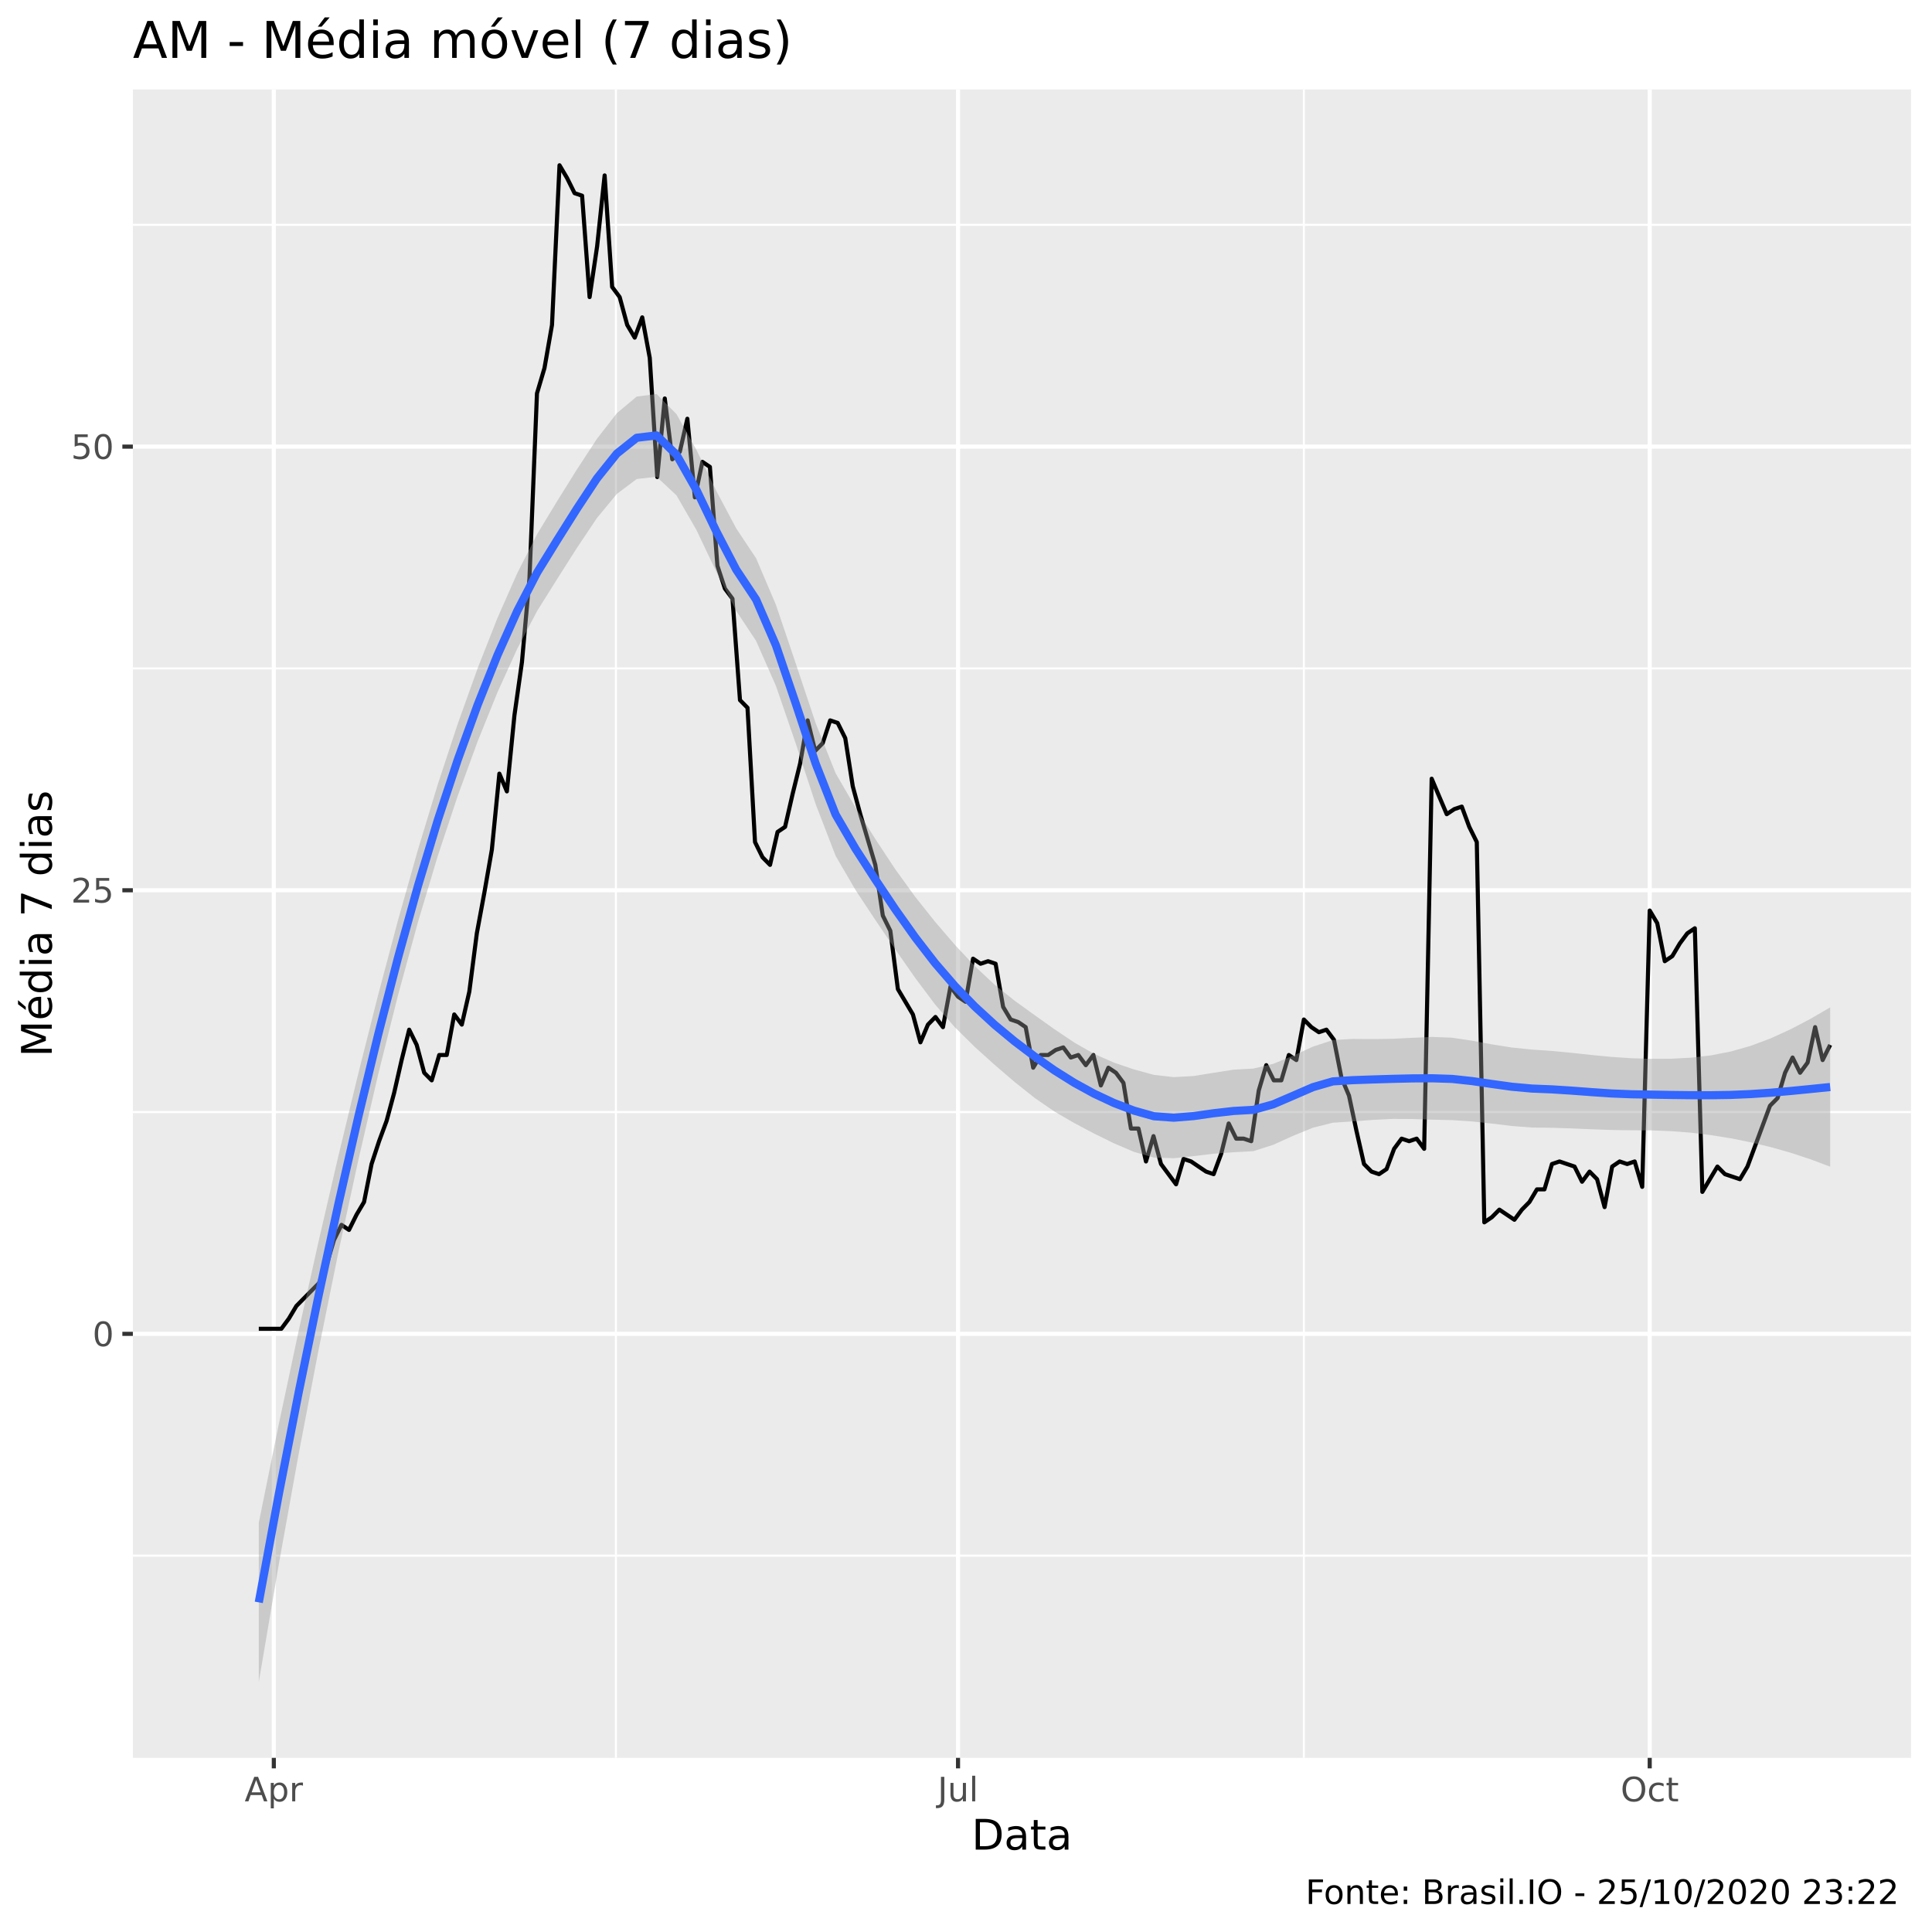
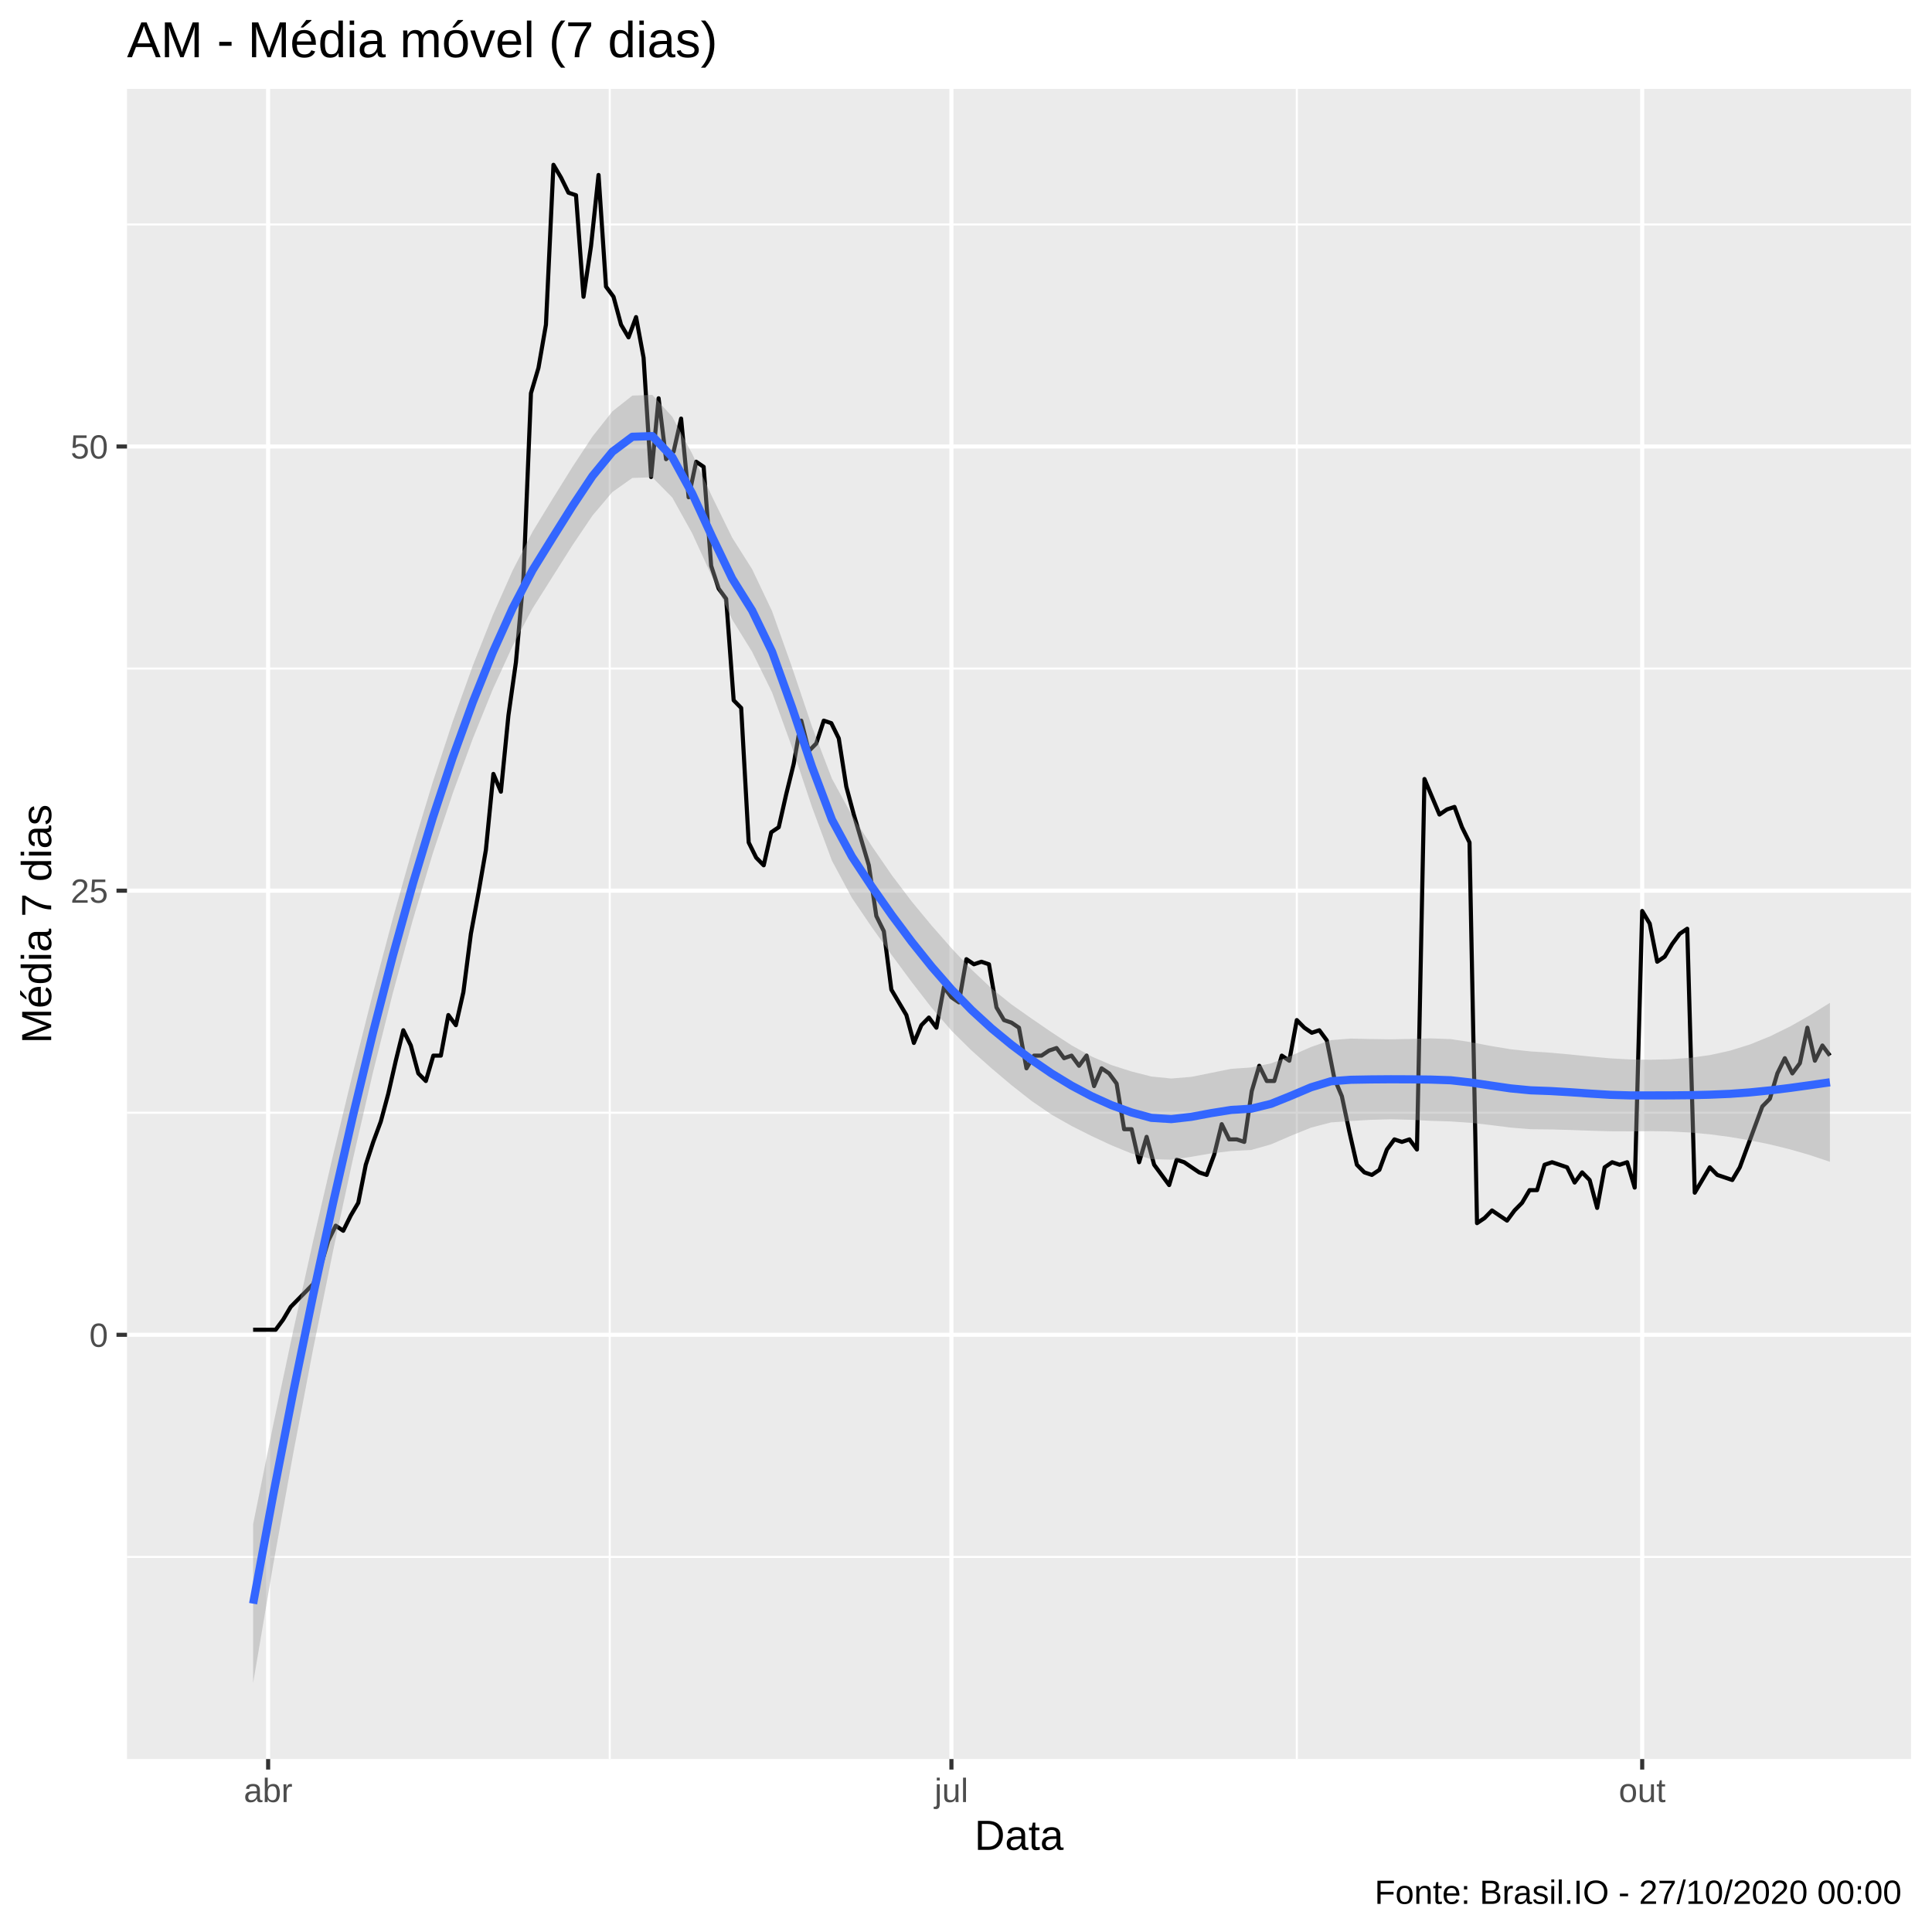
<svg xmlns="http://www.w3.org/2000/svg" viewBox="0 0 504.00 504.00">
  <defs>
    <style type="text/css">
    line, polyline, polygon, path, rect, circle {
      fill: none;
      stroke: #000000;
      stroke-linecap: round;
      stroke-linejoin: round;
      stroke-miterlimit: 10.00;
    }
  </style>
  </defs>
  <rect width="100%" height="100%" style="stroke: none; fill: #FFFFFF;" />
-   <rect x="0" y="0.00" width="504.00" height="504.00" style="stroke-width: 1.07; stroke: #FFFFFF; fill: #FFFFFF;" />
+   <rect x="0.00" y="0.00" width="504.00" height="504.00" style="stroke-width: 1.07; stroke: #FFFFFF; fill: #FFFFFF;" />
  <defs>
-     <clipPath id="cpMzQuNjZ8NDk4LjUyfDQ1OC41N3wyMy4zMw==">
-       <rect x="34.66" y="23.33" width="463.87" height="435.24" />
+     <clipPath id="cpMzMuMTN8NDk4LjUyfDQ1OC44OHwyMy4xOQ==">
+       <rect x="33.13" y="23.19" width="465.39" height="435.69" />
    </clipPath>
  </defs>
-   <rect x="34.66" y="23.33" width="463.87" height="435.24" style="stroke-width: 1.07; stroke: none; fill: #EBEBEB;" clip-path="url(#cpMzQuNjZ8NDk4LjUyfDQ1OC41N3wyMy4zMw==)" />
-   <polyline points="34.66,405.82 498.52,405.82 " style="stroke-width: 0.53; stroke: #FFFFFF; stroke-linecap: butt;" clip-path="url(#cpMzQuNjZ8NDk4LjUyfDQ1OC41N3wyMy4zMw==)" />
-   <polyline points="34.66,290.10 498.52,290.10 " style="stroke-width: 0.53; stroke: #FFFFFF; stroke-linecap: butt;" clip-path="url(#cpMzQuNjZ8NDk4LjUyfDQ1OC41N3wyMy4zMw==)" />
-   <polyline points="34.66,174.38 498.52,174.38 " style="stroke-width: 0.53; stroke: #FFFFFF; stroke-linecap: butt;" clip-path="url(#cpMzQuNjZ8NDk4LjUyfDQ1OC41N3wyMy4zMw==)" />
-   <polyline points="34.66,58.65 498.52,58.65 " style="stroke-width: 0.53; stroke: #FFFFFF; stroke-linecap: butt;" clip-path="url(#cpMzQuNjZ8NDk4LjUyfDQ1OC41N3wyMy4zMw==)" />
-   <polyline points="160.67,458.57 160.67,23.33 " style="stroke-width: 0.53; stroke: #FFFFFF; stroke-linecap: butt;" clip-path="url(#cpMzQuNjZ8NDk4LjUyfDQ1OC41N3wyMy4zMw==)" />
-   <polyline points="340.14,458.57 340.14,23.33 " style="stroke-width: 0.53; stroke: #FFFFFF; stroke-linecap: butt;" clip-path="url(#cpMzQuNjZ8NDk4LjUyfDQ1OC41N3wyMy4zMw==)" />
-   <polyline points="34.66,347.96 498.52,347.96 " style="stroke-width: 1.07; stroke: #FFFFFF; stroke-linecap: butt;" clip-path="url(#cpMzQuNjZ8NDk4LjUyfDQ1OC41N3wyMy4zMw==)" />
-   <polyline points="34.66,232.24 498.52,232.24 " style="stroke-width: 1.07; stroke: #FFFFFF; stroke-linecap: butt;" clip-path="url(#cpMzQuNjZ8NDk4LjUyfDQ1OC41N3wyMy4zMw==)" />
-   <polyline points="34.66,116.51 498.52,116.51 " style="stroke-width: 1.07; stroke: #FFFFFF; stroke-linecap: butt;" clip-path="url(#cpMzQuNjZ8NDk4LjUyfDQ1OC41N3wyMy4zMw==)" />
-   <polyline points="71.43,458.57 71.43,23.33 " style="stroke-width: 1.07; stroke: #FFFFFF; stroke-linecap: butt;" clip-path="url(#cpMzQuNjZ8NDk4LjUyfDQ1OC41N3wyMy4zMw==)" />
-   <polyline points="249.92,458.57 249.92,23.33 " style="stroke-width: 1.07; stroke: #FFFFFF; stroke-linecap: butt;" clip-path="url(#cpMzQuNjZ8NDk4LjUyfDQ1OC41N3wyMy4zMw==)" />
-   <polyline points="430.36,458.57 430.36,23.33 " style="stroke-width: 1.07; stroke: #FFFFFF; stroke-linecap: butt;" clip-path="url(#cpMzQuNjZ8NDk4LjUyfDQ1OC41N3wyMy4zMw==)" />
-   <polyline points="67.51,346.64 69.47,346.64 71.43,346.64 73.39,346.64 75.35,343.99 77.32,340.69 79.28,338.70 81.24,336.72 83.20,334.74 85.16,330.11 87.12,323.49 89.08,319.53 91.04,320.85 93.01,316.88 94.97,313.57 96.93,303.66 98.89,297.70 100.85,292.41 102.81,285.14 104.77,276.54 106.74,268.61 108.70,272.58 110.66,279.85 112.62,281.83 114.58,275.22 116.54,275.22 118.50,264.64 120.47,267.29 122.43,258.69 124.39,243.48 126.35,232.90 128.31,221.66 130.27,201.82 132.23,206.45 134.20,186.61 136.16,172.72 138.12,150.90 140.08,102.63 142.04,96.01 144.00,84.77 145.96,43.11 147.92,46.42 149.89,50.39 151.85,51.05 153.81,77.50 155.77,64.27 157.73,45.76 159.69,74.85 161.65,77.50 163.62,84.77 165.58,88.08 167.54,82.79 169.50,93.37 171.46,124.45 173.42,103.95 175.38,119.82 177.35,117.84 179.31,109.24 181.27,129.74 183.23,120.48 185.19,121.80 187.15,147.59 189.11,153.55 191.08,156.19 193.04,182.64 195.00,184.63 196.96,219.67 198.92,223.64 200.88,225.62 202.84,217.03 204.80,215.71 206.77,207.11 208.73,199.17 210.69,187.93 212.65,195.87 214.61,193.88 216.57,187.93 218.53,188.59 220.50,192.56 222.46,205.12 224.42,212.40 226.38,219.01 228.34,225.62 230.30,238.85 232.26,242.82 234.23,258.03 236.19,261.33 238.15,264.64 240.11,271.91 242.07,267.29 244.03,265.30 245.99,267.95 247.95,257.37 249.92,260.01 251.88,261.33 253.84,250.09 255.80,251.41 257.76,250.75 259.72,251.41 261.68,262.66 263.65,265.96 265.61,266.62 267.57,267.95 269.53,278.53 271.49,275.22 273.45,275.22 275.41,273.90 277.38,273.24 279.34,275.88 281.30,275.22 283.26,277.87 285.22,275.22 287.18,283.16 289.14,278.53 291.11,279.85 293.07,282.49 295.03,294.40 296.99,294.40 298.95,302.99 300.91,296.38 302.87,303.66 304.83,306.30 306.80,308.95 308.76,302.33 310.72,302.99 312.68,304.32 314.64,305.64 316.60,306.30 318.56,301.01 320.53,293.08 322.49,297.04 324.45,297.04 326.41,297.70 328.37,284.48 330.33,277.87 332.29,281.83 334.26,281.83 336.22,275.22 338.18,276.54 340.14,265.96 342.10,267.95 344.06,269.27 346.02,268.61 347.99,271.25 349.95,281.17 351.91,285.80 353.87,295.06 355.83,303.66 357.79,305.64 359.75,306.30 361.71,304.98 363.68,299.69 365.64,297.04 367.60,297.70 369.56,297.04 371.52,299.69 373.48,203.14 375.44,207.77 377.41,212.40 379.37,211.08 381.33,210.42 383.29,215.71 385.25,219.67 387.21,318.87 389.17,317.54 391.14,315.56 393.10,316.88 395.06,318.20 397.02,315.56 398.98,313.57 400.94,310.27 402.90,310.27 404.86,303.66 406.83,302.99 408.79,303.66 410.75,304.32 412.71,308.28 414.67,305.64 416.63,307.62 418.59,314.90 420.56,304.32 422.52,302.99 424.48,303.66 426.44,302.99 428.40,309.61 430.36,237.53 432.32,240.83 434.29,250.75 436.25,249.43 438.21,246.12 440.17,243.48 442.13,242.16 444.09,310.93 446.05,307.62 448.02,304.32 449.98,306.30 451.94,306.96 453.90,307.62 455.86,304.32 457.82,299.03 459.78,293.74 461.74,288.45 463.71,286.46 465.67,279.85 467.63,275.88 469.59,279.85 471.55,277.20 473.51,267.95 475.47,276.54 477.44,272.58 " style="stroke-width: 1.07; stroke-linecap: butt;" clip-path="url(#cpMzQuNjZ8NDk4LjUyfDQ1OC41N3wyMy4zMw==)" />
-   <polygon points="67.51,397.23 72.70,371.66 77.89,347.27 83.08,323.96 88.26,301.61 93.45,280.12 98.64,259.56 103.83,240.06 109.02,221.70 114.21,204.60 119.40,188.85 124.59,174.37 129.78,161.20 134.96,149.47 140.15,139.30 145.34,130.73 150.53,122.42 155.72,114.48 160.91,107.80 166.10,103.45 171.29,102.79 176.48,108.04 181.67,117.34 186.85,128.04 192.04,137.81 197.23,145.61 202.42,157.78 207.61,173.14 212.80,188.69 217.99,201.72 223.18,210.65 228.37,218.91 233.55,226.76 238.74,233.94 243.93,240.46 249.12,246.50 254.31,252.05 259.50,256.91 264.69,261.06 269.88,264.80 275.07,268.49 280.26,271.97 285.44,274.93 290.63,277.22 295.82,278.98 301.01,280.40 306.20,280.99 311.39,280.70 316.58,279.86 321.77,279.05 326.96,278.76 332.15,277.52 337.33,275.40 342.52,273.03 347.71,271.32 352.90,271.02 358.09,271.06 363.28,270.99 368.47,270.73 373.66,270.50 378.85,270.71 384.03,271.49 389.22,272.45 394.41,273.27 399.60,273.80 404.79,274.15 409.98,274.65 415.17,275.21 420.36,275.71 425.55,276.06 430.74,276.21 435.92,276.19 441.11,275.92 446.30,275.32 451.49,274.31 456.68,272.84 461.87,270.90 467.06,268.53 472.25,265.81 477.44,262.79 477.44,304.35 472.25,302.40 467.06,300.69 461.87,299.23 456.68,297.99 451.49,296.95 446.30,296.11 441.11,295.48 435.92,295.08 430.74,294.88 425.55,294.86 420.36,294.78 415.17,294.59 409.98,294.37 404.79,294.20 399.60,294.14 394.41,293.74 389.22,293.11 384.03,292.55 378.85,292.21 373.66,292.09 368.47,291.92 363.28,291.89 358.09,292.15 352.90,292.54 347.71,292.88 342.52,294.18 337.33,296.30 332.15,298.64 326.96,300.31 321.77,300.59 316.58,300.97 311.39,301.60 306.20,302.15 301.01,301.97 295.82,300.49 290.63,298.27 285.44,295.72 280.26,292.98 275.07,289.96 269.88,286.39 264.69,282.26 259.50,277.81 254.31,273.13 249.12,268.01 243.93,262.03 238.74,255.10 233.55,247.66 228.37,240.02 223.18,232.18 217.99,223.27 212.80,209.82 207.61,194.04 202.42,178.93 197.23,167.17 192.04,159.33 186.85,149.13 181.67,138.24 176.48,129.23 171.29,124.38 166.10,124.96 160.91,128.86 155.72,135.14 150.53,142.89 145.34,151.06 140.15,159.34 134.96,169.19 129.78,180.59 124.59,193.44 119.40,207.64 114.21,223.27 109.02,240.60 103.83,259.62 98.64,280.35 93.45,302.76 88.26,326.75 83.08,352.29 77.89,379.43 72.70,408.25 67.51,438.79 " style="stroke-width: 0.00; stroke: none; fill: #999999; fill-opacity: 0.40;" clip-path="url(#cpMzQuNjZ8NDk4LjUyfDQ1OC41N3wyMy4zMw==)" />
-   <polyline points="67.51,397.23 72.70,371.66 77.89,347.27 83.08,323.96 88.26,301.61 93.45,280.12 98.64,259.56 103.83,240.06 109.02,221.70 114.21,204.60 119.40,188.85 124.59,174.37 129.78,161.20 134.96,149.47 140.15,139.30 145.34,130.73 150.53,122.42 155.72,114.48 160.91,107.80 166.10,103.45 171.29,102.79 176.48,108.04 181.67,117.34 186.85,128.04 192.04,137.81 197.23,145.61 202.42,157.78 207.61,173.14 212.80,188.69 217.99,201.72 223.18,210.65 228.37,218.91 233.55,226.76 238.74,233.94 243.93,240.46 249.12,246.50 254.31,252.05 259.50,256.91 264.69,261.06 269.88,264.80 275.07,268.49 280.26,271.97 285.44,274.93 290.63,277.22 295.82,278.98 301.01,280.40 306.20,280.99 311.39,280.70 316.58,279.86 321.77,279.05 326.96,278.76 332.15,277.52 337.33,275.40 342.52,273.03 347.71,271.32 352.90,271.02 358.09,271.06 363.28,270.99 368.47,270.73 373.66,270.50 378.85,270.71 384.03,271.49 389.22,272.45 394.41,273.27 399.60,273.80 404.79,274.15 409.98,274.65 415.17,275.21 420.36,275.71 425.55,276.06 430.74,276.21 435.92,276.19 441.11,275.92 446.30,275.32 451.49,274.31 456.68,272.84 461.87,270.90 467.06,268.53 472.25,265.81 477.44,262.79 " style="stroke-width: 2.13; stroke: none;" clip-path="url(#cpMzQuNjZ8NDk4LjUyfDQ1OC41N3wyMy4zMw==)" />
-   <polyline points="477.44,304.35 472.25,302.40 467.06,300.69 461.87,299.23 456.68,297.99 451.49,296.95 446.30,296.11 441.11,295.48 435.92,295.08 430.74,294.88 425.55,294.86 420.36,294.78 415.17,294.59 409.98,294.37 404.79,294.20 399.60,294.14 394.41,293.74 389.22,293.11 384.03,292.55 378.85,292.21 373.66,292.09 368.47,291.92 363.28,291.89 358.09,292.15 352.90,292.54 347.71,292.88 342.52,294.18 337.33,296.30 332.15,298.64 326.96,300.31 321.77,300.59 316.58,300.97 311.39,301.60 306.20,302.15 301.01,301.97 295.82,300.49 290.63,298.27 285.44,295.72 280.26,292.98 275.07,289.96 269.88,286.39 264.69,282.26 259.50,277.81 254.31,273.13 249.12,268.01 243.93,262.03 238.74,255.10 233.55,247.66 228.37,240.02 223.18,232.18 217.99,223.27 212.80,209.82 207.61,194.04 202.42,178.93 197.23,167.17 192.04,159.33 186.85,149.13 181.67,138.24 176.48,129.23 171.29,124.38 166.10,124.96 160.91,128.86 155.72,135.14 150.53,142.89 145.34,151.06 140.15,159.34 134.96,169.19 129.78,180.59 124.59,193.44 119.40,207.64 114.21,223.27 109.02,240.60 103.83,259.62 98.64,280.35 93.45,302.76 88.26,326.75 83.08,352.29 77.89,379.43 72.70,408.25 67.51,438.79 " style="stroke-width: 2.13; stroke: none;" clip-path="url(#cpMzQuNjZ8NDk4LjUyfDQ1OC41N3wyMy4zMw==)" />
-   <polyline points="67.51,418.01 72.70,389.95 77.89,363.35 83.08,338.12 88.26,314.18 93.45,291.44 98.64,269.95 103.83,249.84 109.02,231.15 114.21,213.94 119.40,198.24 124.59,183.90 129.78,170.90 134.96,159.33 140.15,149.32 145.34,140.90 150.53,132.66 155.72,124.81 160.91,118.33 166.10,114.20 171.29,113.59 176.48,118.63 181.67,127.79 186.85,138.58 192.04,148.57 197.23,156.39 202.42,168.36 207.61,183.59 212.80,199.25 217.99,212.50 223.18,221.41 228.37,229.46 233.55,237.21 238.74,244.52 243.93,251.24 249.12,257.25 254.31,262.59 259.50,267.36 264.69,271.66 269.88,275.59 275.07,279.23 280.26,282.48 285.44,285.32 290.63,287.75 295.82,289.73 301.01,291.19 306.20,291.57 311.39,291.15 316.58,290.41 321.77,289.82 326.96,289.53 332.15,288.08 337.33,285.85 342.52,283.60 347.71,282.10 352.90,281.78 358.09,281.60 363.28,281.44 368.47,281.32 373.66,281.29 378.85,281.46 384.03,282.02 389.22,282.78 394.41,283.50 399.60,283.97 404.79,284.18 409.98,284.51 415.17,284.90 420.36,285.25 425.55,285.46 430.74,285.55 435.92,285.64 441.11,285.70 446.30,285.71 451.49,285.63 456.68,285.41 461.87,285.06 467.06,284.61 472.25,284.10 477.44,283.57 " style="stroke-width: 2.13; stroke: #3366FF; stroke-linecap: butt;" clip-path="url(#cpMzQuNjZ8NDk4LjUyfDQ1OC41N3wyMy4zMw==)" />
+   <rect x="33.13" y="23.19" width="465.39" height="435.69" style="stroke-width: 1.07; stroke: none; fill: #EBEBEB;" clip-path="url(#cpMzMuMTN8NDk4LjUyfDQ1OC44OHwyMy4xOQ==)" />
+   <polyline points="33.13,406.15 498.52,406.15 " style="stroke-width: 0.53; stroke: #FFFFFF; stroke-linecap: butt;" clip-path="url(#cpMzMuMTN8NDk4LjUyfDQ1OC44OHwyMy4xOQ==)" />
+   <polyline points="33.13,290.28 498.52,290.28 " style="stroke-width: 0.53; stroke: #FFFFFF; stroke-linecap: butt;" clip-path="url(#cpMzMuMTN8NDk4LjUyfDQ1OC44OHwyMy4xOQ==)" />
+   <polyline points="33.13,174.41 498.52,174.41 " style="stroke-width: 0.53; stroke: #FFFFFF; stroke-linecap: butt;" clip-path="url(#cpMzMuMTN8NDk4LjUyfDQ1OC44OHwyMy4xOQ==)" />
+   <polyline points="33.13,58.55 498.52,58.55 " style="stroke-width: 0.53; stroke: #FFFFFF; stroke-linecap: butt;" clip-path="url(#cpMzMuMTN8NDk4LjUyfDQ1OC44OHwyMy4xOQ==)" />
+   <polyline points="159.07,458.88 159.07,23.19 " style="stroke-width: 0.53; stroke: #FFFFFF; stroke-linecap: butt;" clip-path="url(#cpMzMuMTN8NDk4LjUyfDQ1OC44OHwyMy4xOQ==)" />
+   <polyline points="338.30,458.88 338.30,23.19 " style="stroke-width: 0.53; stroke: #FFFFFF; stroke-linecap: butt;" clip-path="url(#cpMzMuMTN8NDk4LjUyfDQ1OC44OHwyMy4xOQ==)" />
+   <polyline points="33.13,348.21 498.52,348.21 " style="stroke-width: 1.07; stroke: #FFFFFF; stroke-linecap: butt;" clip-path="url(#cpMzMuMTN8NDk4LjUyfDQ1OC44OHwyMy4xOQ==)" />
+   <polyline points="33.13,232.35 498.52,232.35 " style="stroke-width: 1.07; stroke: #FFFFFF; stroke-linecap: butt;" clip-path="url(#cpMzMuMTN8NDk4LjUyfDQ1OC44OHwyMy4xOQ==)" />
+   <polyline points="33.13,116.48 498.52,116.48 " style="stroke-width: 1.07; stroke: #FFFFFF; stroke-linecap: butt;" clip-path="url(#cpMzMuMTN8NDk4LjUyfDQ1OC44OHwyMy4xOQ==)" />
+   <polyline points="69.95,458.88 69.95,23.19 " style="stroke-width: 1.07; stroke: #FFFFFF; stroke-linecap: butt;" clip-path="url(#cpMzMuMTN8NDk4LjUyfDQ1OC44OHwyMy4xOQ==)" />
+   <polyline points="248.20,458.88 248.20,23.19 " style="stroke-width: 1.07; stroke: #FFFFFF; stroke-linecap: butt;" clip-path="url(#cpMzMuMTN8NDk4LjUyfDQ1OC44OHwyMy4xOQ==)" />
+   <polyline points="428.40,458.88 428.40,23.19 " style="stroke-width: 1.07; stroke: #FFFFFF; stroke-linecap: butt;" clip-path="url(#cpMzMuMTN8NDk4LjUyfDQ1OC44OHwyMy4xOQ==)" />
+   <polyline points="66.03,346.89 67.99,346.89 69.95,346.89 71.91,346.89 73.87,344.24 75.83,340.93 77.79,338.94 79.75,336.96 81.70,334.97 83.66,330.34 85.62,323.72 87.58,319.74 89.54,321.07 91.50,317.10 93.46,313.78 95.42,303.85 97.37,297.89 99.33,292.60 101.29,285.31 103.25,276.71 105.21,268.76 107.17,272.74 109.13,280.02 111.09,282.00 113.04,275.38 115.00,275.38 116.96,264.79 118.92,267.44 120.88,258.83 122.84,243.60 124.80,233.01 126.75,221.75 128.71,201.89 130.67,206.53 132.63,186.66 134.59,172.76 136.55,150.91 138.51,102.58 140.47,95.96 142.42,84.70 144.38,42.99 146.34,46.30 148.30,50.27 150.26,50.93 152.22,77.42 154.18,64.18 156.14,45.64 158.09,74.77 160.05,77.42 162.01,84.70 163.97,88.01 165.93,82.72 167.89,93.31 169.85,124.43 171.81,103.90 173.76,119.79 175.72,117.81 177.68,109.20 179.64,129.72 181.60,120.45 183.56,121.78 185.52,147.60 187.48,153.56 189.43,156.21 191.39,182.69 193.35,184.68 195.31,219.77 197.27,223.74 199.23,225.73 201.19,217.12 203.15,215.80 205.10,207.19 207.06,199.24 209.02,187.99 210.98,195.93 212.94,193.95 214.90,187.99 216.86,188.65 218.81,192.62 220.77,205.20 222.73,212.49 224.69,219.11 226.65,225.73 228.61,238.97 230.57,242.94 232.53,258.17 234.48,261.48 236.44,264.79 238.40,272.07 240.36,267.44 242.32,265.45 244.28,268.10 246.24,257.51 248.20,260.16 250.15,261.48 252.11,250.22 254.07,251.55 256.03,250.89 257.99,251.55 259.95,262.80 261.91,266.11 263.87,266.78 265.82,268.10 267.78,278.69 269.74,275.38 271.70,275.38 273.66,274.06 275.62,273.40 277.58,276.05 279.54,275.38 281.49,278.03 283.45,275.38 285.41,283.33 287.37,278.69 289.33,280.02 291.29,282.67 293.25,294.58 295.21,294.58 297.16,303.19 299.12,296.57 301.08,303.85 303.04,306.50 305.00,309.15 306.96,302.53 308.92,303.19 310.87,304.52 312.83,305.84 314.79,306.50 316.75,301.21 318.71,293.26 320.67,297.23 322.63,297.23 324.59,297.89 326.54,284.65 328.50,278.03 330.46,282.00 332.42,282.00 334.38,275.38 336.34,276.71 338.30,266.11 340.26,268.10 342.21,269.42 344.17,268.76 346.13,271.41 348.09,281.34 350.05,285.98 352.01,295.25 353.97,303.85 355.93,305.84 357.88,306.50 359.84,305.18 361.80,299.88 363.76,297.23 365.72,297.89 367.68,297.23 369.64,299.88 371.60,203.22 373.55,207.85 375.51,212.49 377.47,211.16 379.43,210.50 381.39,215.80 383.35,219.77 385.31,319.08 387.27,317.76 389.22,315.77 391.18,317.10 393.14,318.42 395.10,315.77 397.06,313.78 399.02,310.47 400.98,310.47 402.93,303.85 404.89,303.19 406.85,303.85 408.81,304.52 410.77,308.49 412.73,305.84 414.69,307.83 416.65,315.11 418.60,304.52 420.56,303.19 422.52,303.85 424.48,303.19 426.44,309.81 428.40,237.64 430.36,240.95 432.32,250.89 434.27,249.56 436.23,246.25 438.19,243.60 440.15,242.28 442.11,311.14 444.07,307.83 446.03,304.52 447.99,306.50 449.94,307.16 451.90,307.83 453.86,304.52 455.82,299.22 457.78,293.92 459.74,288.63 461.70,286.64 463.66,280.02 465.61,276.05 467.57,280.02 469.53,277.37 471.49,268.10 473.45,276.71 475.41,272.74 477.37,275.38 " style="stroke-width: 1.07; stroke-linecap: butt;" clip-path="url(#cpMzMuMTN8NDk4LjUyfDQ1OC44OHwyMy4xOQ==)" />
+   <polygon points="66.03,397.62 71.24,371.88 76.45,347.35 81.65,323.90 86.86,301.43 92.07,279.83 97.27,259.17 102.48,239.58 107.69,221.16 112.90,204.00 118.10,188.22 123.31,173.72 128.52,160.55 133.72,148.84 138.93,138.71 144.14,130.16 149.34,121.80 154.55,113.88 159.76,107.31 164.96,103.20 170.17,103.02 175.38,108.72 180.58,118.40 185.79,129.62 191.00,140.25 196.20,148.47 201.41,159.43 206.62,174.10 211.82,189.54 217.03,203.13 222.24,212.69 227.44,220.74 232.65,228.32 237.86,235.20 243.06,241.48 248.27,247.41 253.48,252.96 258.68,257.86 263.89,262.04 269.10,265.71 274.30,269.27 279.51,272.67 284.72,275.58 289.92,277.83 295.13,279.50 300.34,280.83 305.54,281.35 310.75,280.92 315.96,279.88 321.16,278.83 326.37,278.47 331.58,277.40 336.78,275.43 341.99,273.13 347.20,271.34 352.40,270.93 357.61,271.05 362.82,271.13 368.02,271.03 373.23,270.88 378.44,271.07 383.65,271.86 388.85,272.85 394.06,273.72 399.27,274.28 404.47,274.62 409.68,275.09 414.89,275.62 420.09,276.09 425.30,276.38 430.51,276.45 435.71,276.33 440.92,275.95 446.13,275.23 451.33,274.08 456.54,272.46 461.75,270.34 466.95,267.79 472.16,264.85 477.37,261.61 477.37,303.07 472.16,301.33 466.95,299.83 461.75,298.55 456.54,297.49 451.33,296.61 446.13,295.92 440.92,295.44 435.71,295.16 430.51,295.08 425.30,295.14 420.09,295.12 414.89,294.97 409.68,294.78 404.47,294.63 399.27,294.58 394.06,294.15 388.85,293.49 383.65,292.91 378.44,292.55 373.23,292.39 368.02,292.12 362.82,291.98 357.61,292.13 352.40,292.43 347.20,292.81 341.99,294.17 336.78,296.28 331.58,298.53 326.37,300.00 321.16,300.27 315.96,300.88 310.75,301.78 305.54,302.53 300.34,302.38 295.13,300.89 289.92,298.76 284.72,296.33 279.51,293.71 274.30,290.76 269.10,287.20 263.89,283.10 258.68,278.71 253.48,274.07 248.27,268.93 243.06,262.93 237.86,256.22 232.65,249.17 227.44,241.90 222.24,234.24 217.03,224.54 211.82,210.52 206.62,194.96 201.41,180.64 196.20,170.03 191.00,161.61 185.79,150.53 180.58,139.15 175.38,129.79 170.17,124.52 164.96,124.68 159.76,128.36 154.55,134.51 149.34,142.23 144.14,150.46 138.93,158.72 133.72,168.53 128.52,179.90 123.31,192.76 118.10,206.98 112.90,222.63 107.69,239.99 102.48,259.06 97.27,279.86 92.07,302.36 86.86,326.46 81.65,352.11 76.45,379.39 71.24,408.36 66.03,439.07 " style="stroke-width: 0.00; stroke: none; fill: #999999; fill-opacity: 0.40;" clip-path="url(#cpMzMuMTN8NDk4LjUyfDQ1OC44OHwyMy4xOQ==)" />
+   <polyline points="66.03,397.62 71.24,371.88 76.45,347.35 81.65,323.90 86.86,301.43 92.07,279.83 97.27,259.17 102.48,239.58 107.69,221.16 112.90,204.00 118.10,188.22 123.31,173.72 128.52,160.55 133.72,148.84 138.93,138.71 144.14,130.16 149.34,121.80 154.55,113.88 159.76,107.31 164.96,103.20 170.17,103.02 175.38,108.72 180.58,118.40 185.79,129.62 191.00,140.25 196.20,148.47 201.41,159.43 206.62,174.10 211.82,189.54 217.03,203.13 222.24,212.69 227.44,220.74 232.65,228.32 237.86,235.20 243.06,241.48 248.27,247.41 253.48,252.96 258.68,257.86 263.89,262.04 269.10,265.71 274.30,269.27 279.51,272.67 284.72,275.58 289.92,277.83 295.13,279.50 300.34,280.83 305.54,281.35 310.75,280.92 315.96,279.88 321.16,278.83 326.37,278.47 331.58,277.40 336.78,275.43 341.99,273.13 347.20,271.34 352.40,270.93 357.61,271.05 362.82,271.13 368.02,271.03 373.23,270.88 378.44,271.07 383.65,271.86 388.85,272.85 394.06,273.72 399.27,274.28 404.47,274.62 409.68,275.09 414.89,275.62 420.09,276.09 425.30,276.38 430.51,276.45 435.71,276.33 440.92,275.95 446.13,275.23 451.33,274.08 456.54,272.46 461.75,270.34 466.95,267.79 472.16,264.85 477.37,261.61 " style="stroke-width: 2.13; stroke: none;" clip-path="url(#cpMzMuMTN8NDk4LjUyfDQ1OC44OHwyMy4xOQ==)" />
+   <polyline points="477.37,303.07 472.16,301.33 466.95,299.83 461.75,298.55 456.54,297.49 451.33,296.61 446.13,295.92 440.92,295.44 435.71,295.16 430.51,295.08 425.30,295.14 420.09,295.12 414.89,294.97 409.68,294.78 404.47,294.63 399.27,294.58 394.06,294.15 388.85,293.49 383.65,292.91 378.44,292.55 373.23,292.39 368.02,292.12 362.82,291.98 357.61,292.13 352.40,292.43 347.20,292.81 341.99,294.17 336.78,296.28 331.58,298.53 326.37,300.00 321.16,300.27 315.96,300.88 310.75,301.78 305.54,302.53 300.34,302.38 295.13,300.89 289.92,298.76 284.72,296.33 279.51,293.71 274.30,290.76 269.10,287.20 263.89,283.10 258.68,278.71 253.48,274.07 248.27,268.93 243.06,262.93 237.86,256.22 232.65,249.17 227.44,241.90 222.24,234.24 217.03,224.54 211.82,210.52 206.62,194.96 201.41,180.64 196.20,170.03 191.00,161.61 185.79,150.53 180.58,139.15 175.38,129.79 170.17,124.52 164.96,124.68 159.76,128.36 154.55,134.51 149.34,142.23 144.14,150.46 138.93,158.72 133.72,168.53 128.52,179.90 123.31,192.76 118.10,206.98 112.90,222.63 107.69,239.99 102.48,259.06 97.27,279.86 92.07,302.36 86.86,326.46 81.65,352.11 76.45,379.39 71.24,408.36 66.03,439.07 " style="stroke-width: 2.13; stroke: none;" clip-path="url(#cpMzMuMTN8NDk4LjUyfDQ1OC44OHwyMy4xOQ==)" />
+   <polyline points="66.03,418.35 71.24,390.12 76.45,363.37 81.65,338.01 86.86,313.94 92.07,291.09 97.27,269.51 102.48,249.32 107.69,230.57 112.90,213.31 118.10,197.60 123.31,183.24 128.52,170.23 133.72,158.68 138.93,148.72 144.14,140.31 149.34,132.02 154.55,124.19 159.76,117.84 164.96,113.94 170.17,113.77 175.38,119.26 180.58,128.77 185.79,140.08 191.00,150.93 196.20,159.25 201.41,170.03 206.62,184.53 211.82,200.03 217.03,213.83 222.24,223.46 227.44,231.32 232.65,238.74 237.86,245.71 243.06,252.20 248.27,258.17 253.48,263.52 258.68,268.29 263.89,272.57 269.10,276.46 274.30,280.02 279.51,283.19 284.72,285.95 289.92,288.29 295.13,290.19 300.34,291.61 305.54,291.94 310.75,291.35 315.96,290.38 321.16,289.55 326.37,289.23 331.58,287.96 336.78,285.86 341.99,283.65 347.20,282.07 352.40,281.68 357.61,281.59 362.82,281.55 368.02,281.57 373.23,281.63 378.44,281.81 383.65,282.39 388.85,283.17 394.06,283.93 399.27,284.43 404.47,284.62 409.68,284.93 414.89,285.29 420.09,285.61 425.30,285.76 430.51,285.76 435.71,285.75 440.92,285.70 446.13,285.57 451.33,285.35 456.54,284.97 461.75,284.45 466.95,283.81 472.16,283.09 477.37,282.34 " style="stroke-width: 2.13; stroke: #3366FF; stroke-linecap: butt;" clip-path="url(#cpMzMuMTN8NDk4LjUyfDQ1OC44OHwyMy4xOQ==)" />
  <defs>
    <clipPath id="cpMC4wMHw1MDQuMDB8NTA0LjAwfDAuMDA=">
      <rect x="0.00" y="0.00" width="504.00" height="504.00" />
    </clipPath>
  </defs>
  <g clip-path="url(#cpMC4wMHw1MDQuMDB8NTA0LjAwfDAuMDA=)">
-     <text x="24.13" y="351.17" style="font-size: 8.80px; fill: #4D4D4D; font-family: DejaVu Sans;" textLength="5.60px" lengthAdjust="spacingAndGlyphs">0</text>
+     <text x="23.30" y="351.36" style="font-size: 8.80px; fill: #4D4D4D; font-family: Arial;" textLength="4.89px" lengthAdjust="spacingAndGlyphs">0</text>
  </g>
  <g clip-path="url(#cpMC4wMHw1MDQuMDB8NTA0LjAwfDAuMDA=)">
-     <text x="18.53" y="235.45" style="font-size: 8.80px; fill: #4D4D4D; font-family: DejaVu Sans;" textLength="11.20px" lengthAdjust="spacingAndGlyphs">25</text>
+     <text x="18.41" y="235.50" style="font-size: 8.80px; fill: #4D4D4D; font-family: Arial;" textLength="9.79px" lengthAdjust="spacingAndGlyphs">25</text>
  </g>
  <g clip-path="url(#cpMC4wMHw1MDQuMDB8NTA0LjAwfDAuMDA=)">
-     <text x="18.53" y="119.72" style="font-size: 8.80px; fill: #4D4D4D; font-family: DejaVu Sans;" textLength="11.20px" lengthAdjust="spacingAndGlyphs">50</text>
+     <text x="18.41" y="119.63" style="font-size: 8.80px; fill: #4D4D4D; font-family: Arial;" textLength="9.79px" lengthAdjust="spacingAndGlyphs">50</text>
  </g>
-   <polyline points="31.92,347.96 34.66,347.96 " style="stroke-width: 1.07; stroke: #333333; stroke-linecap: butt;" clip-path="url(#cpMC4wMHw1MDQuMDB8NTA0LjAwfDAuMDA=)" />
-   <polyline points="31.92,232.24 34.66,232.24 " style="stroke-width: 1.07; stroke: #333333; stroke-linecap: butt;" clip-path="url(#cpMC4wMHw1MDQuMDB8NTA0LjAwfDAuMDA=)" />
-   <polyline points="31.92,116.51 34.66,116.51 " style="stroke-width: 1.07; stroke: #333333; stroke-linecap: butt;" clip-path="url(#cpMC4wMHw1MDQuMDB8NTA0LjAwfDAuMDA=)" />
-   <polyline points="71.43,461.31 71.43,458.57 " style="stroke-width: 1.07; stroke: #333333; stroke-linecap: butt;" clip-path="url(#cpMC4wMHw1MDQuMDB8NTA0LjAwfDAuMDA=)" />
-   <polyline points="249.92,461.31 249.92,458.57 " style="stroke-width: 1.07; stroke: #333333; stroke-linecap: butt;" clip-path="url(#cpMC4wMHw1MDQuMDB8NTA0LjAwfDAuMDA=)" />
-   <polyline points="430.36,461.31 430.36,458.57 " style="stroke-width: 1.07; stroke: #333333; stroke-linecap: butt;" clip-path="url(#cpMC4wMHw1MDQuMDB8NTA0LjAwfDAuMDA=)" />
+   <polyline points="30.39,348.21 33.13,348.21 " style="stroke-width: 1.07; stroke: #333333; stroke-linecap: butt;" clip-path="url(#cpMC4wMHw1MDQuMDB8NTA0LjAwfDAuMDA=)" />
+   <polyline points="30.39,232.35 33.13,232.35 " style="stroke-width: 1.07; stroke: #333333; stroke-linecap: butt;" clip-path="url(#cpMC4wMHw1MDQuMDB8NTA0LjAwfDAuMDA=)" />
+   <polyline points="30.39,116.48 33.13,116.48 " style="stroke-width: 1.07; stroke: #333333; stroke-linecap: butt;" clip-path="url(#cpMC4wMHw1MDQuMDB8NTA0LjAwfDAuMDA=)" />
+   <polyline points="69.95,461.62 69.95,458.88 " style="stroke-width: 1.07; stroke: #333333; stroke-linecap: butt;" clip-path="url(#cpMC4wMHw1MDQuMDB8NTA0LjAwfDAuMDA=)" />
+   <polyline points="248.20,461.62 248.20,458.88 " style="stroke-width: 1.07; stroke: #333333; stroke-linecap: butt;" clip-path="url(#cpMC4wMHw1MDQuMDB8NTA0LjAwfDAuMDA=)" />
+   <polyline points="428.40,461.62 428.40,458.88 " style="stroke-width: 1.07; stroke: #333333; stroke-linecap: butt;" clip-path="url(#cpMC4wMHw1MDQuMDB8NTA0LjAwfDAuMDA=)" />
  <g clip-path="url(#cpMC4wMHw1MDQuMDB8NTA0LjAwfDAuMDA=)">
-     <text x="63.82" y="469.92" style="font-size: 8.80px; fill: #4D4D4D; font-family: DejaVu Sans;" textLength="15.22px" lengthAdjust="spacingAndGlyphs">Apr</text>
+     <text x="63.59" y="470.11" style="font-size: 8.80px; fill: #4D4D4D; font-family: Arial;" textLength="12.72px" lengthAdjust="spacingAndGlyphs">abr</text>
  </g>
  <g clip-path="url(#cpMC4wMHw1MDQuMDB8NTA0LjAwfDAuMDA=)">
-     <text x="244.61" y="469.92" style="font-size: 8.80px; fill: #4D4D4D; font-family: DejaVu Sans;" textLength="10.62px" lengthAdjust="spacingAndGlyphs">Jul</text>
+     <text x="243.79" y="470.11" style="font-size: 8.80px; fill: #4D4D4D; font-family: Arial;" textLength="8.80px" lengthAdjust="spacingAndGlyphs">jul</text>
  </g>
  <g clip-path="url(#cpMC4wMHw1MDQuMDB8NTA0LjAwfDAuMDA=)">
-     <text x="422.76" y="469.92" style="font-size: 8.80px; fill: #4D4D4D; font-family: DejaVu Sans;" textLength="15.22px" lengthAdjust="spacingAndGlyphs">Oct</text>
+     <text x="422.28" y="470.11" style="font-size: 8.80px; fill: #4D4D4D; font-family: Arial;" textLength="12.23px" lengthAdjust="spacingAndGlyphs">out</text>
  </g>
  <g clip-path="url(#cpMC4wMHw1MDQuMDB8NTA0LjAwfDAuMDA=)">
-     <text x="253.46" y="482.51" style="font-size: 11.00px; font-family: DejaVu Sans;" textLength="26.26px" lengthAdjust="spacingAndGlyphs">Data</text>
+     <text x="254.21" y="482.57" style="font-size: 11.00px; font-family: Arial;" textLength="23.24px" lengthAdjust="spacingAndGlyphs">Data</text>
  </g>
  <g clip-path="url(#cpMC4wMHw1MDQuMDB8NTA0LjAwfDAuMDA=)">
-     <text transform="translate(13.50,275.72) rotate(-90)" style="font-size: 11.00px; font-family: DejaVu Sans;" textLength="69.54px" lengthAdjust="spacingAndGlyphs">Média 7 dias</text>
+     <text transform="translate(13.35,272.22) rotate(-90)" style="font-size: 11.00px; font-family: Arial;" textLength="62.37px" lengthAdjust="spacingAndGlyphs">Média 7 dias</text>
  </g>
  <g clip-path="url(#cpMC4wMHw1MDQuMDB8NTA0LjAwfDAuMDA=)">
-     <text x="34.66" y="15.10" style="font-size: 13.20px; font-family: DejaVu Sans;" textLength="172.05px" lengthAdjust="spacingAndGlyphs">AM - Média móvel (7 dias)</text>
+     <text x="33.13" y="14.93" style="font-size: 13.20px; font-family: Arial;" textLength="154.04px" lengthAdjust="spacingAndGlyphs">AM - Média móvel (7 dias)</text>
  </g>
  <g clip-path="url(#cpMC4wMHw1MDQuMDB8NTA0LjAwfDAuMDA=)">
-     <text x="340.58" y="496.69" style="font-size: 8.80px; font-family: DejaVu Sans;" textLength="157.94px" lengthAdjust="spacingAndGlyphs">Fonte: Brasil.IO -  25/10/2020 23:22</text>
+     <text x="358.61" y="496.67" style="font-size: 8.80px; font-family: Arial;" textLength="139.91px" lengthAdjust="spacingAndGlyphs">Fonte: Brasil.IO -  27/10/2020 00:00</text>
  </g>
</svg>
